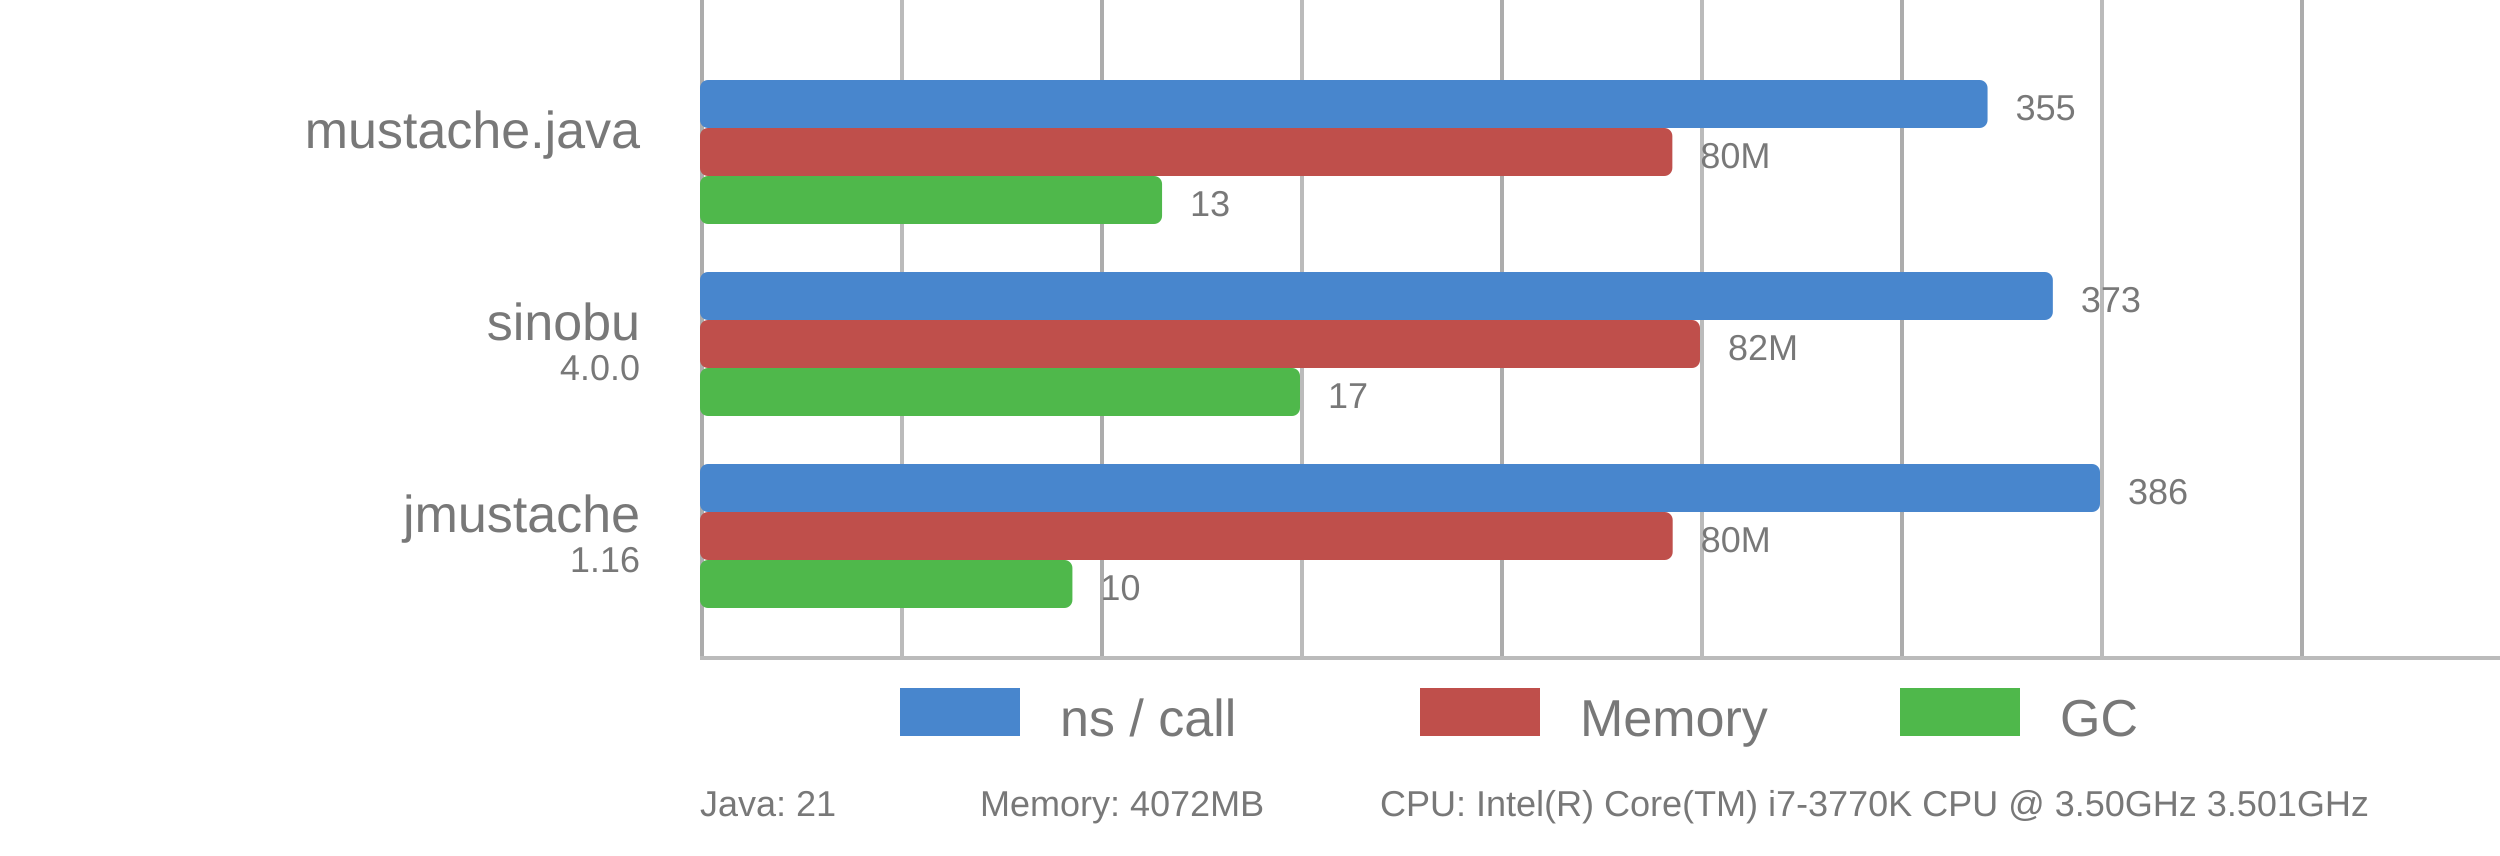
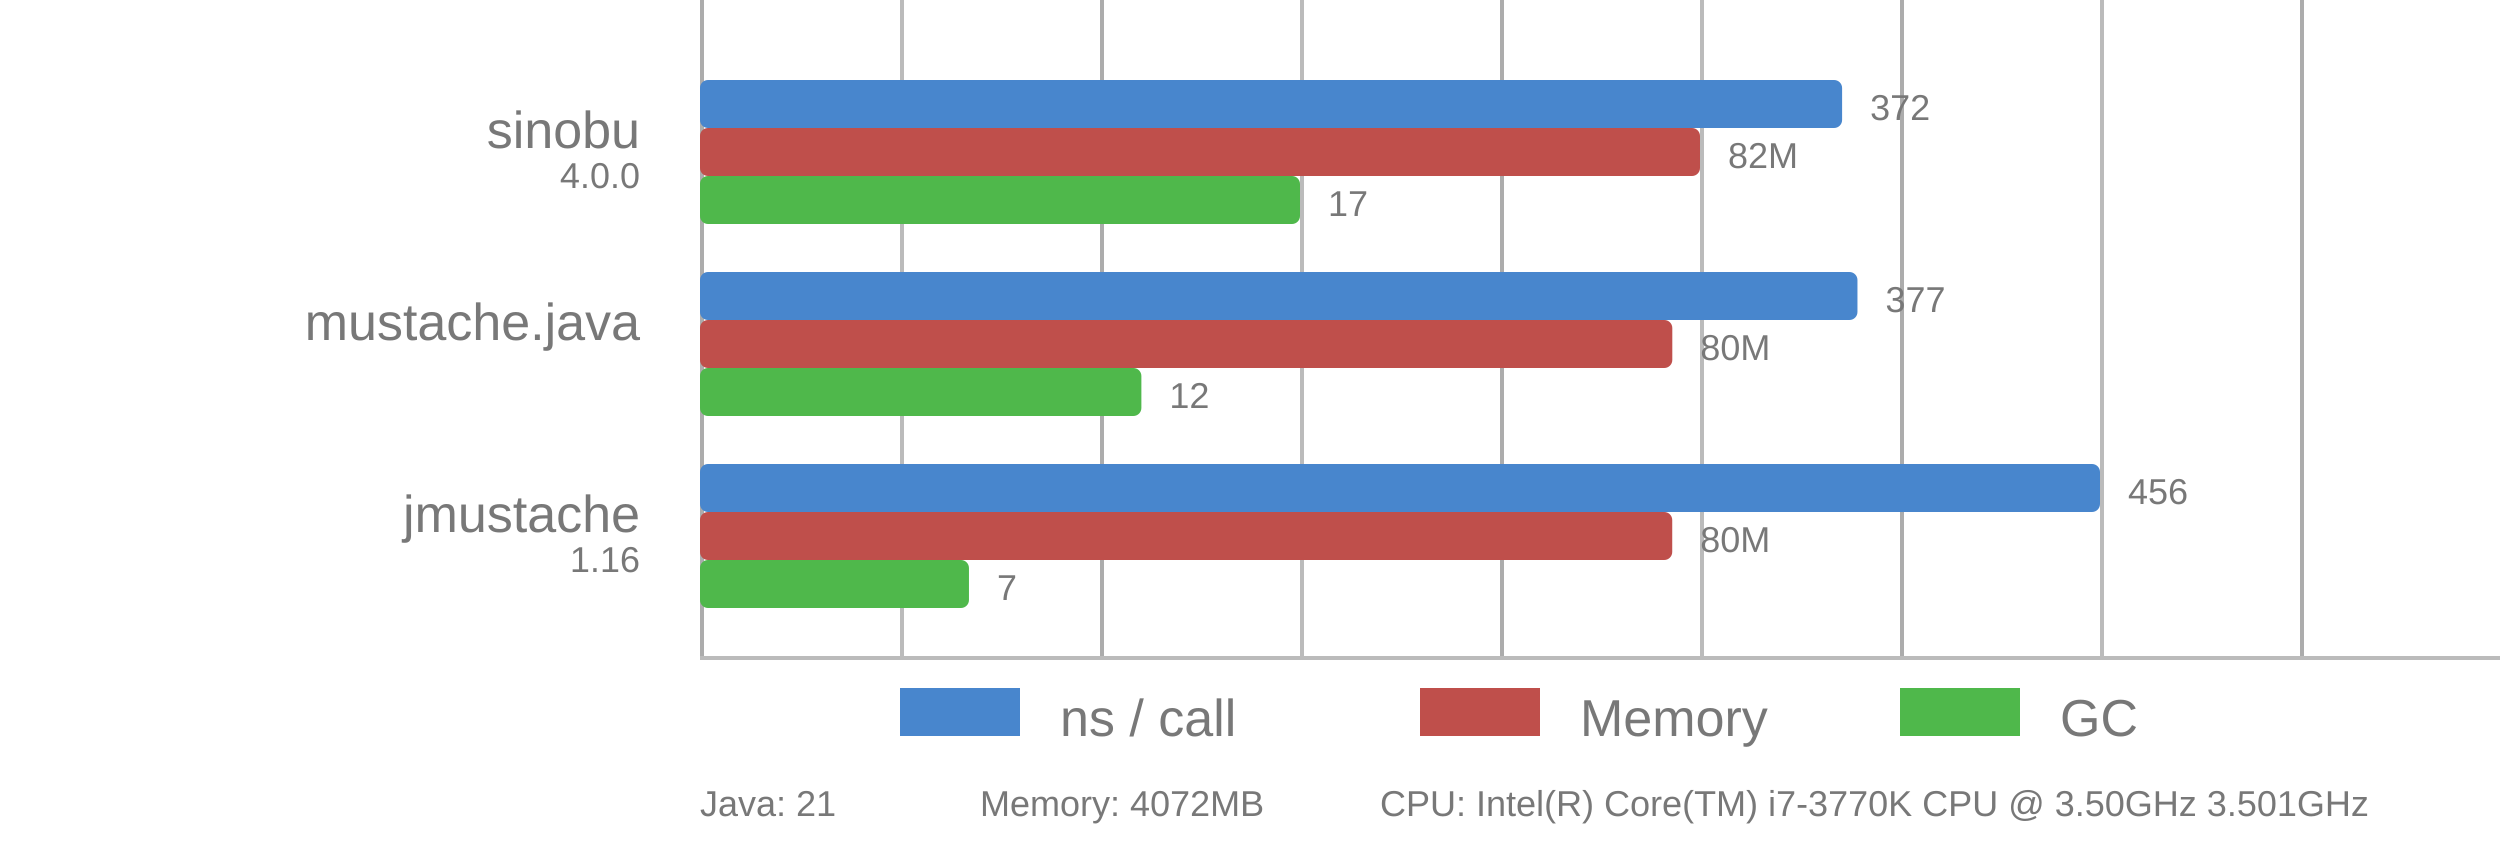
<svg xmlns="http://www.w3.org/2000/svg" viewBox="0 0 625 214">
  <style>
      text {
          font-family: Arial;
          font-size: 13px;
          fill: #787878;
      }

      .desc {
          font-size: 9px;
      }

      .vline {
          fill: #acacac;
          stroke: none;
          stroke-width: 0;
      }

      .subline {
          fill: #bbb;
          stroke: none;
          stroke-width: 0;
      }

      .call {
          fill: #4886CD;
          stroke-linejoin: round;
          height: 12px;
      }

      .gc {
          fill: #4FB84B;
          stroke-linejoin: round;
          height: 12px;
      }

      .memory {
          fill: #BF4F4B;
          stroke-linejoin: round;
          height: 12px;
      }
  </style>
  <g>
    <rect x="175" y="0" width="1" height="164" class="vline" />
    <rect x="275" y="0" width="1" height="164" class="vline" />
    <rect x="375" y="0" width="1" height="164" class="vline" />
    <rect x="475" y="0" width="1" height="164" class="vline" />
    <rect x="575" y="0" width="1" height="164" class="vline" />
    <rect x="225" y="0" width="1" height="164" class="subline" />
    <rect x="325" y="0" width="1" height="164" class="subline" />
    <rect x="425" y="0" width="1" height="164" class="subline" />
    <rect x="525" y="0" width="1" height="164" class="subline" />
    <rect x="175" y="164" width="450" height="1" class="subline" />
    <rect x="225" y="172" width="30" class="call" />
    <text x="265" y="184">ns / call</text>
    <rect x="355" y="172" width="30" class="memory" />
    <text x="395" y="184">Memory</text>
    <rect x="475" y="172" width="30" class="gc" />
    <text x="515" y="184">GC</text>
  </g>
-   <rect x="175" y="20" width="321.891" rx="2" ry="2" class="call" />
-   <rect x="175" y="32" width="243.089" rx="2" ry="2" class="memory" />
-   <rect x="175" y="44" width="115.517" rx="2" ry="2" class="gc" />
-   <text x="160" y="37" text-anchor="end">mustache.java</text>
-   <text x="160" y="47" text-anchor="end" class="desc" />
-   <text x="503.891" y="30" class="desc">355</text>
-   <text x="425.089" y="42" class="desc">80M</text>
-   <text x="297.517" y="54" class="desc">13</text>
-   <rect x="175" y="68" width="338.212" rx="2" ry="2" class="call" />
-   <rect x="175" y="80" width="250" rx="2" ry="2" class="memory" />
-   <rect x="175" y="92" width="150" rx="2" ry="2" class="gc" />
-   <text x="160" y="85" text-anchor="end">sinobu</text>
-   <text x="160" y="95" text-anchor="end" class="desc">4.0.0</text>
-   <text x="520.212" y="78" class="desc">373</text>
-   <text x="432" y="90" class="desc">82M</text>
-   <text x="332" y="102" class="desc">17</text>
+   <rect x="175" y="20" width="285.526" rx="2" ry="2" class="call" />
+   <rect x="175" y="32" width="250" rx="2" ry="2" class="memory" />
+   <rect x="175" y="44" width="150" rx="2" ry="2" class="gc" />
+   <text x="160" y="37" text-anchor="end">sinobu</text>
+   <text x="160" y="47" text-anchor="end" class="desc">4.0.0</text>
+   <text x="467.526" y="30" class="desc">372</text>
+   <text x="432" y="42" class="desc">82M</text>
+   <text x="332" y="54" class="desc">17</text>
+   <rect x="175" y="68" width="289.364" rx="2" ry="2" class="call" />
+   <rect x="175" y="80" width="243.076" rx="2" ry="2" class="memory" />
+   <rect x="175" y="92" width="110.345" rx="2" ry="2" class="gc" />
+   <text x="160" y="85" text-anchor="end">mustache.java</text>
+   <text x="160" y="95" text-anchor="end" class="desc" />
+   <text x="471.364" y="78" class="desc">377</text>
+   <text x="425.076" y="90" class="desc">80M</text>
+   <text x="292.345" y="102" class="desc">12</text>
  <rect x="175" y="116" width="350" rx="2" ry="2" class="call" />
-   <rect x="175" y="128" width="243.171" rx="2" ry="2" class="memory" />
-   <rect x="175" y="140" width="93.103" rx="2" ry="2" class="gc" />
+   <rect x="175" y="128" width="243.059" rx="2" ry="2" class="memory" />
+   <rect x="175" y="140" width="67.241" rx="2" ry="2" class="gc" />
  <text x="160" y="133" text-anchor="end">jmustache</text>
  <text x="160" y="143" text-anchor="end" class="desc">1.16</text>
-   <text x="532" y="126" class="desc">386</text>
-   <text x="425.171" y="138" class="desc">80M</text>
-   <text x="275.103" y="150" class="desc">10</text>
+   <text x="532" y="126" class="desc">456</text>
+   <text x="425.059" y="138" class="desc">80M</text>
+   <text x="249.241" y="150" class="desc">7</text>
  <text x="175" y="204" class="desc">Java: 21</text>
  <text x="245" y="204" class="desc">Memory: 4072MB</text>
  <text x="345" y="204" class="desc">CPU: Intel(R) Core(TM) i7-3770K CPU @ 3.50GHz 3.501GHz</text>
</svg>
